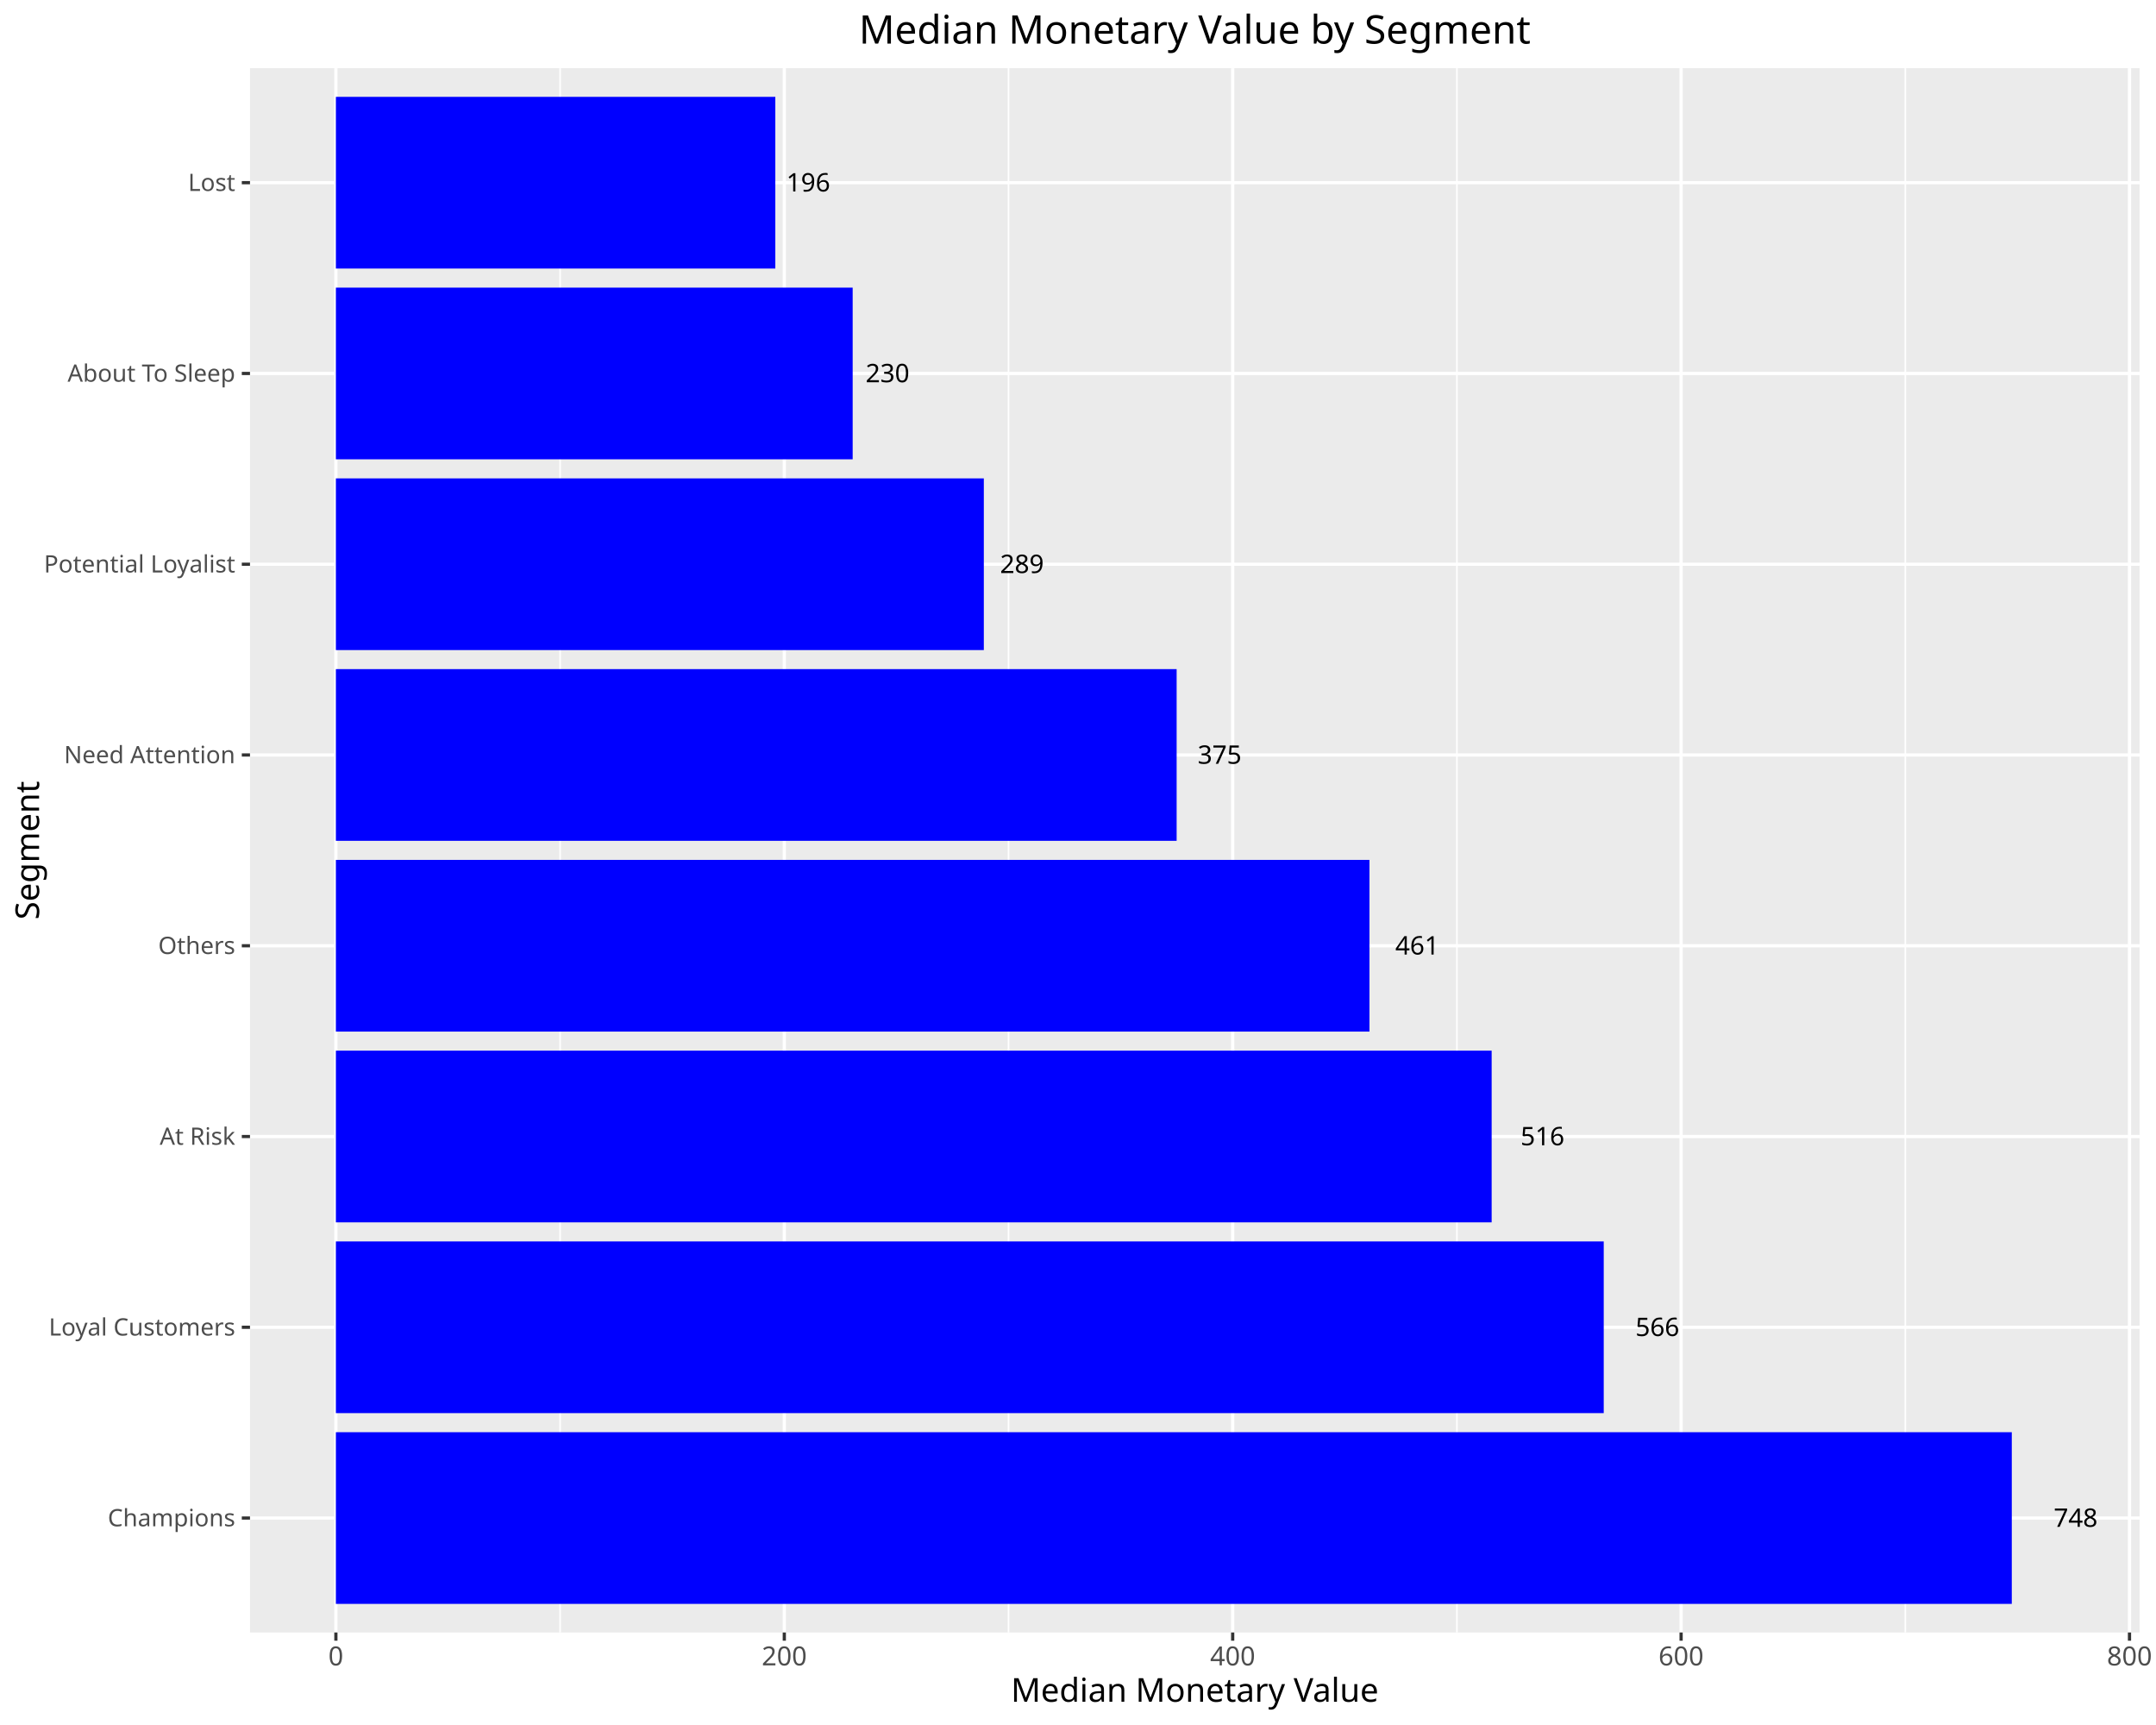
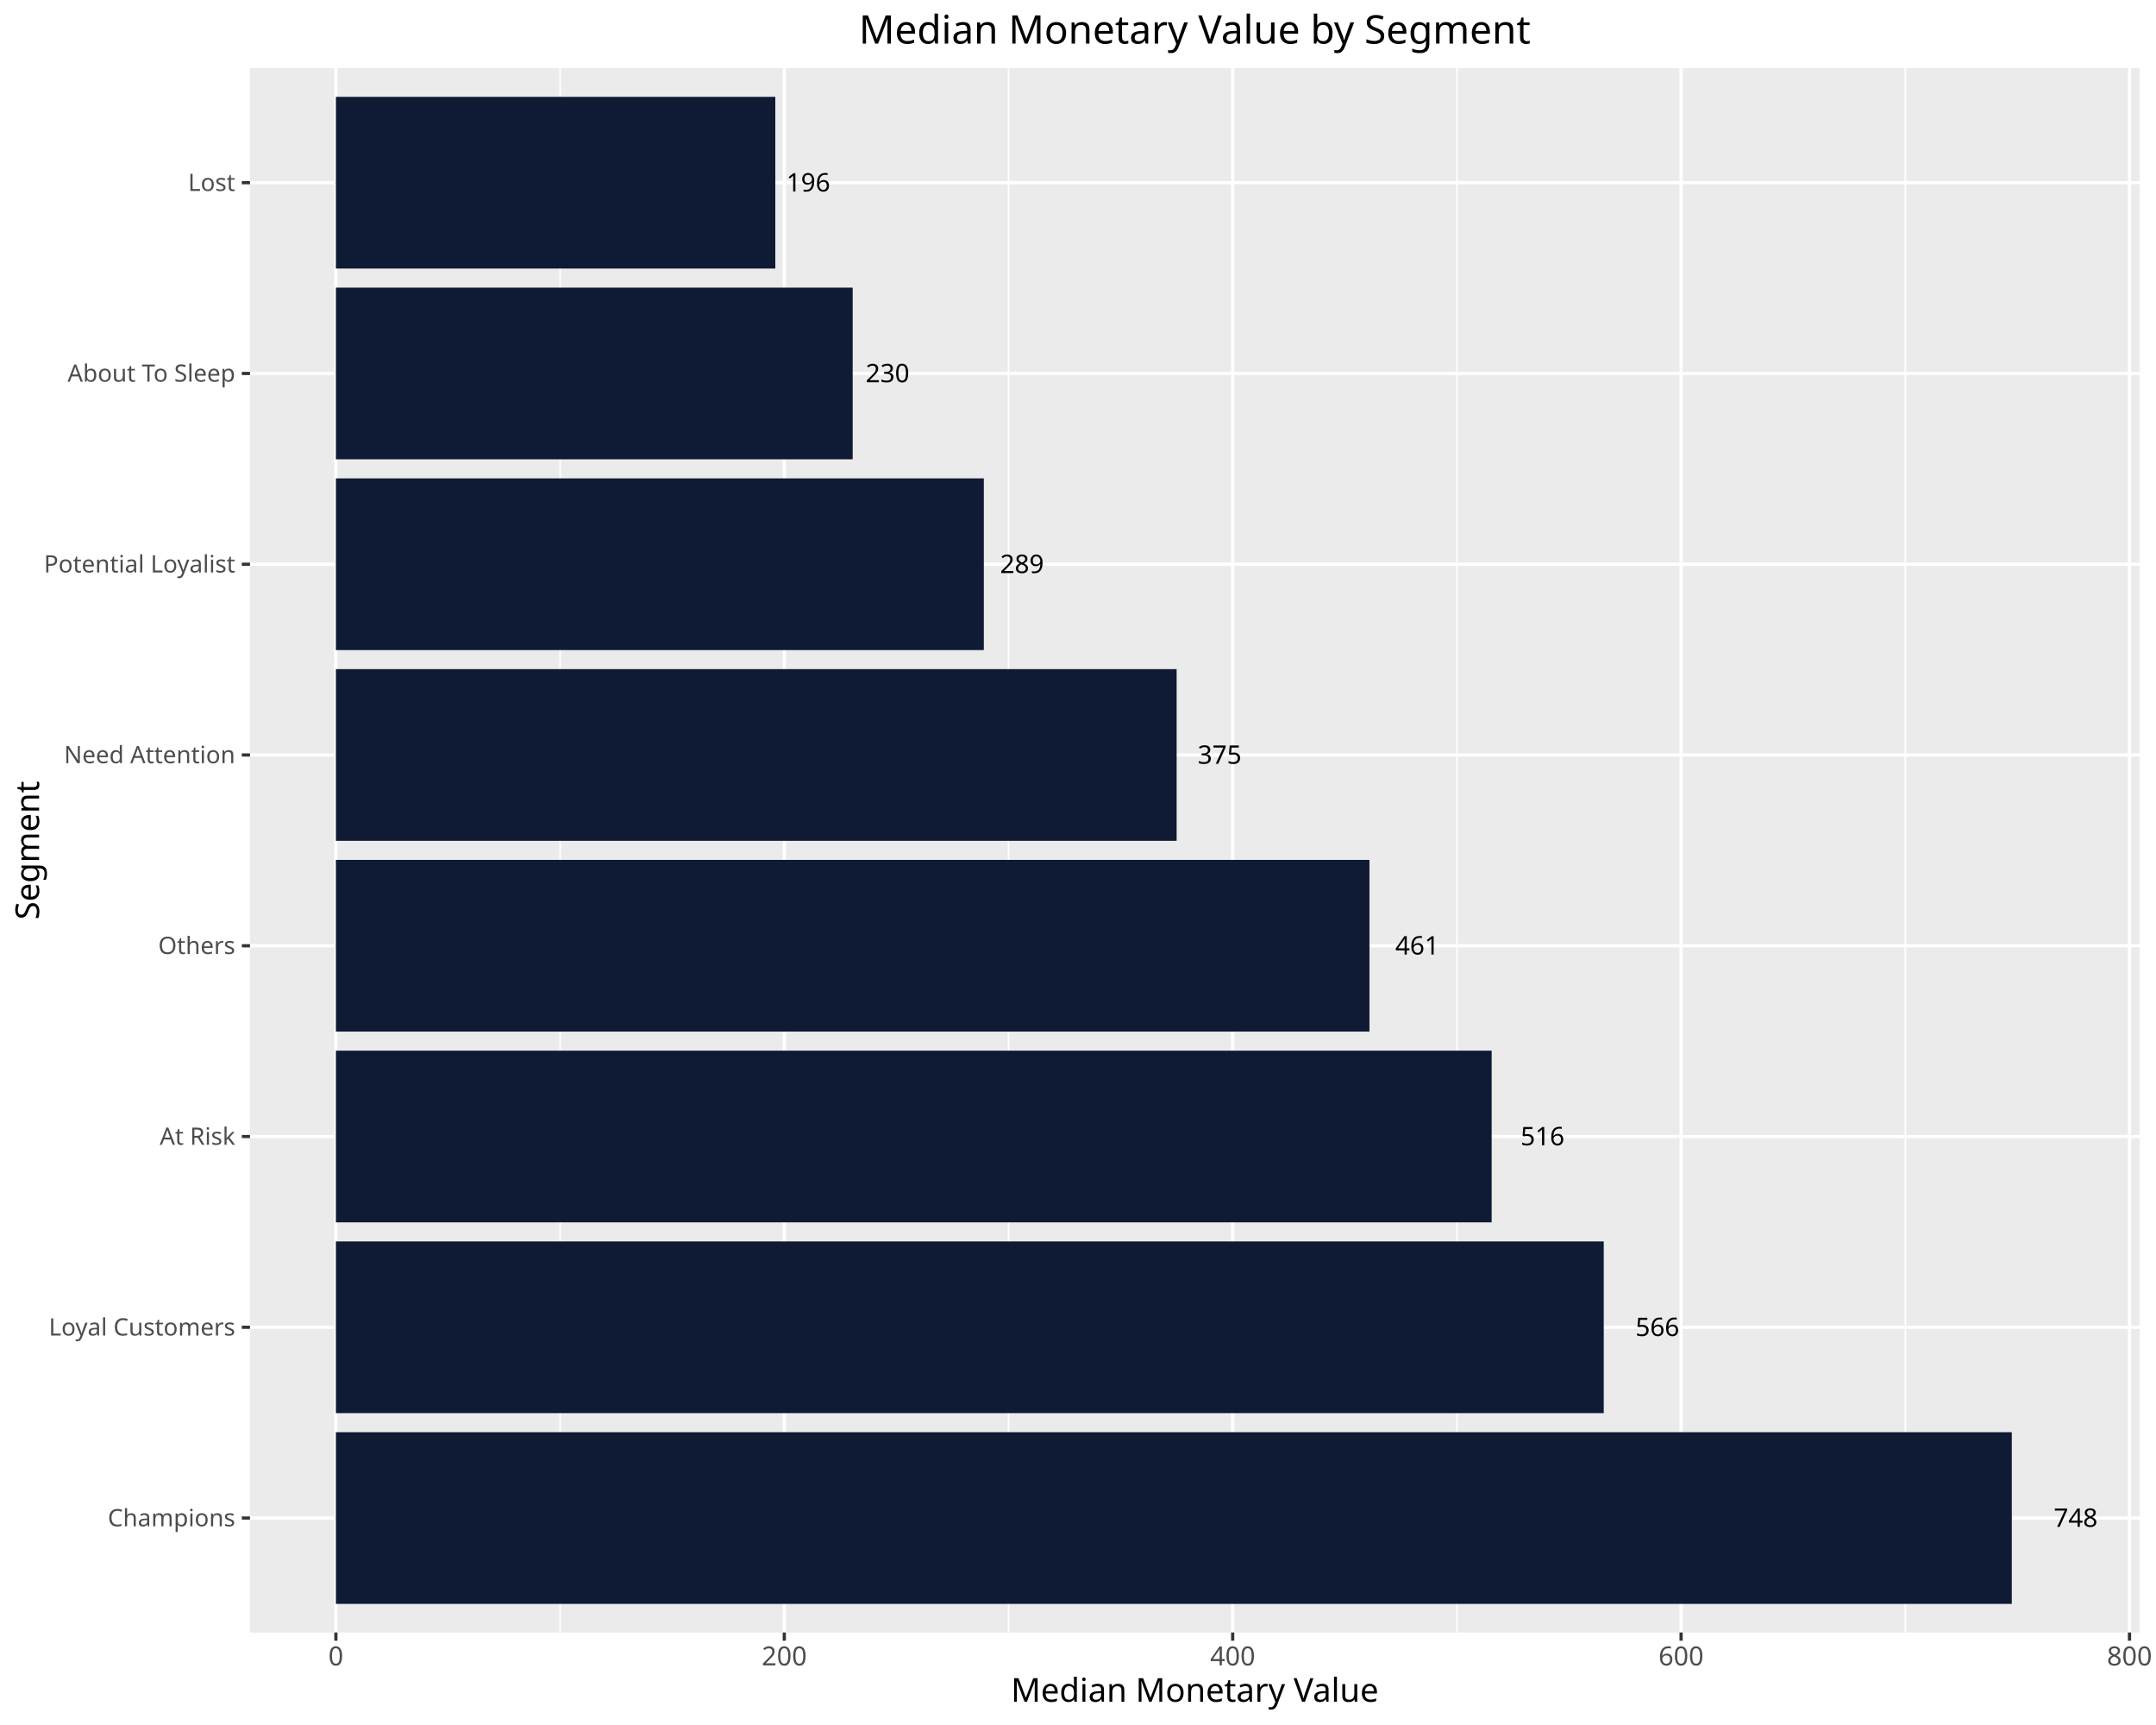
<svg xmlns="http://www.w3.org/2000/svg" class="svglite" data-engine-version="2.0" width="720.00pt" height="576.00pt" viewBox="0 0 720.00 576.00">
  <defs>
    <style type="text/css">
    .svglite line, .svglite polyline, .svglite polygon, .svglite path, .svglite rect, .svglite circle {
      fill: none;
      stroke: #000000;
      stroke-linecap: round;
      stroke-linejoin: round;
      stroke-miterlimit: 10.00;
    }
  </style>
  </defs>
  <rect width="100%" height="100%" style="stroke: none; fill: #FFFFFF;" />
  <defs>
    <clipPath id="cpMC4wMHw3MjAuMDB8MC4wMHw1NzYuMDA=">
      <rect x="0.00" y="0.00" width="720.00" height="576.00" />
    </clipPath>
  </defs>
  <g clip-path="url(#cpMC4wMHw3MjAuMDB8MC4wMHw1NzYuMDA=)">
    <rect x="0.00" y="0.00" width="720.00" height="576.00" style="stroke-width: 1.07; stroke: #FFFFFF; fill: #FFFFFF;" />
  </g>
  <defs>
    <clipPath id="cpODMuNDl8NzE0LjUyfDIyLjc4fDU0NS4xMQ==">
      <rect x="83.49" y="22.78" width="631.03" height="522.33" />
    </clipPath>
  </defs>
  <g clip-path="url(#cpODMuNDl8NzE0LjUyfDIyLjc4fDU0NS4xMQ==)">
    <rect x="83.49" y="22.78" width="631.03" height="522.33" style="stroke-width: 1.07; stroke: none; fill: #EBEBEB;" />
    <polyline points="187.05,545.11 187.05,22.78 " style="stroke-width: 0.53; stroke: #FFFFFF; stroke-linecap: butt;" />
    <polyline points="336.79,545.11 336.79,22.78 " style="stroke-width: 0.53; stroke: #FFFFFF; stroke-linecap: butt;" />
    <polyline points="486.54,545.11 486.54,22.78 " style="stroke-width: 0.53; stroke: #FFFFFF; stroke-linecap: butt;" />
    <polyline points="636.28,545.11 636.28,22.78 " style="stroke-width: 0.53; stroke: #FFFFFF; stroke-linecap: butt;" />
    <polyline points="83.49,506.89 714.52,506.89 " style="stroke-width: 1.07; stroke: #FFFFFF; stroke-linecap: butt;" />
    <polyline points="83.49,443.19 714.52,443.19 " style="stroke-width: 1.07; stroke: #FFFFFF; stroke-linecap: butt;" />
    <polyline points="83.49,379.50 714.52,379.50 " style="stroke-width: 1.07; stroke: #FFFFFF; stroke-linecap: butt;" />
    <polyline points="83.49,315.80 714.52,315.80 " style="stroke-width: 1.07; stroke: #FFFFFF; stroke-linecap: butt;" />
    <polyline points="83.49,252.10 714.52,252.10 " style="stroke-width: 1.07; stroke: #FFFFFF; stroke-linecap: butt;" />
    <polyline points="83.49,188.40 714.52,188.40 " style="stroke-width: 1.07; stroke: #FFFFFF; stroke-linecap: butt;" />
    <polyline points="83.49,124.70 714.52,124.70 " style="stroke-width: 1.07; stroke: #FFFFFF; stroke-linecap: butt;" />
    <polyline points="83.49,61.00 714.52,61.00 " style="stroke-width: 1.07; stroke: #FFFFFF; stroke-linecap: butt;" />
    <polyline points="112.17,545.11 112.17,22.78 " style="stroke-width: 1.07; stroke: #FFFFFF; stroke-linecap: butt;" />
    <polyline points="261.92,545.11 261.92,22.78 " style="stroke-width: 1.07; stroke: #FFFFFF; stroke-linecap: butt;" />
    <polyline points="411.66,545.11 411.66,22.78 " style="stroke-width: 1.07; stroke: #FFFFFF; stroke-linecap: butt;" />
    <polyline points="561.41,545.11 561.41,22.78 " style="stroke-width: 1.07; stroke: #FFFFFF; stroke-linecap: butt;" />
    <polyline points="711.15,545.11 711.15,22.78 " style="stroke-width: 1.07; stroke: #FFFFFF; stroke-linecap: butt;" />
-     <rect x="112.17" y="32.34" width="146.75" height="57.33" style="stroke-width: 1.07; stroke: none; stroke-linecap: butt; stroke-linejoin: miter; fill: #0000FF;" />
-     <rect x="112.17" y="96.04" width="172.58" height="57.33" style="stroke-width: 1.07; stroke: none; stroke-linecap: butt; stroke-linejoin: miter; fill: #0000FF;" />
-     <rect x="112.17" y="159.74" width="216.38" height="57.33" style="stroke-width: 1.07; stroke: none; stroke-linecap: butt; stroke-linejoin: miter; fill: #0000FF;" />
-     <rect x="112.17" y="223.43" width="280.77" height="57.33" style="stroke-width: 1.07; stroke: none; stroke-linecap: butt; stroke-linejoin: miter; fill: #0000FF;" />
-     <rect x="112.17" y="287.13" width="345.16" height="57.33" style="stroke-width: 1.07; stroke: none; stroke-linecap: butt; stroke-linejoin: miter; fill: #0000FF;" />
-     <rect x="112.17" y="350.83" width="385.97" height="57.33" style="stroke-width: 1.07; stroke: none; stroke-linecap: butt; stroke-linejoin: miter; fill: #0000FF;" />
-     <rect x="112.17" y="414.53" width="423.40" height="57.33" style="stroke-width: 1.07; stroke: none; stroke-linecap: butt; stroke-linejoin: miter; fill: #0000FF;" />
-     <rect x="112.17" y="478.23" width="559.67" height="57.33" style="stroke-width: 1.07; stroke: none; stroke-linecap: butt; stroke-linejoin: miter; fill: #0000FF;" />
+     <rect x="112.17" y="32.34" width="146.75" height="57.33" style="stroke-width: 1.07; stroke: none; stroke-linecap: butt; stroke-linejoin: miter; fill: #0F1A34;" />
+     <rect x="112.17" y="96.04" width="172.58" height="57.33" style="stroke-width: 1.07; stroke: none; stroke-linecap: butt; stroke-linejoin: miter; fill: #0F1A34;" />
+     <rect x="112.17" y="159.74" width="216.38" height="57.33" style="stroke-width: 1.07; stroke: none; stroke-linecap: butt; stroke-linejoin: miter; fill: #0F1A34;" />
+     <rect x="112.17" y="223.43" width="280.77" height="57.33" style="stroke-width: 1.07; stroke: none; stroke-linecap: butt; stroke-linejoin: miter; fill: #0F1A34;" />
+     <rect x="112.17" y="287.13" width="345.16" height="57.33" style="stroke-width: 1.07; stroke: none; stroke-linecap: butt; stroke-linejoin: miter; fill: #0F1A34;" />
+     <rect x="112.17" y="350.83" width="385.97" height="57.33" style="stroke-width: 1.07; stroke: none; stroke-linecap: butt; stroke-linejoin: miter; fill: #0F1A34;" />
+     <rect x="112.17" y="414.53" width="423.40" height="57.33" style="stroke-width: 1.07; stroke: none; stroke-linecap: butt; stroke-linejoin: miter; fill: #0F1A34;" />
+     <rect x="112.17" y="478.23" width="559.67" height="57.33" style="stroke-width: 1.07; stroke: none; stroke-linecap: butt; stroke-linejoin: miter; fill: #0F1A34;" />
    <text x="262.59" y="63.94" style="font-size: 8.54px; font-family: sans;" textLength="14.24px" lengthAdjust="spacingAndGlyphs">196</text>
    <text x="289.07" y="127.64" style="font-size: 8.54px; font-family: sans;" textLength="14.24px" lengthAdjust="spacingAndGlyphs">230</text>
    <text x="333.96" y="191.34" style="font-size: 8.54px; font-family: sans;" textLength="14.24px" lengthAdjust="spacingAndGlyphs">289</text>
    <text x="399.96" y="255.04" style="font-size: 8.54px; font-family: sans;" textLength="14.24px" lengthAdjust="spacingAndGlyphs">375</text>
    <text x="465.96" y="318.73" style="font-size: 8.54px; font-family: sans;" textLength="14.24px" lengthAdjust="spacingAndGlyphs">461</text>
    <text x="507.79" y="382.43" style="font-size: 8.54px; font-family: sans;" textLength="14.24px" lengthAdjust="spacingAndGlyphs">516</text>
    <text x="546.16" y="446.13" style="font-size: 8.54px; font-family: sans;" textLength="14.24px" lengthAdjust="spacingAndGlyphs">566</text>
    <text x="685.84" y="509.83" style="font-size: 8.54px; font-family: sans;" textLength="14.24px" lengthAdjust="spacingAndGlyphs">748</text>
  </g>
  <g clip-path="url(#cpMC4wMHw3MjAuMDB8MC4wMHw1NzYuMDA=)">
    <text x="78.56" y="509.65" text-anchor="end" style="font-size: 8.00px; fill: #4D4D4D; font-family: sans;" textLength="40.47px" lengthAdjust="spacingAndGlyphs">Champions</text>
    <text x="78.56" y="445.95" text-anchor="end" style="font-size: 8.00px; fill: #4D4D4D; font-family: sans;" textLength="60.04px" lengthAdjust="spacingAndGlyphs">Loyal Customers</text>
    <text x="78.56" y="382.25" text-anchor="end" style="font-size: 8.00px; fill: #4D4D4D; font-family: sans;" textLength="25.34px" lengthAdjust="spacingAndGlyphs">At Risk</text>
    <text x="78.56" y="318.55" text-anchor="end" style="font-size: 8.00px; fill: #4D4D4D; font-family: sans;" textLength="24.01px" lengthAdjust="spacingAndGlyphs">Others</text>
    <text x="78.56" y="254.85" text-anchor="end" style="font-size: 8.00px; fill: #4D4D4D; font-family: sans;" textLength="52.93px" lengthAdjust="spacingAndGlyphs">Need Attention</text>
    <text x="78.56" y="191.15" text-anchor="end" style="font-size: 8.00px; fill: #4D4D4D; font-family: sans;" textLength="60.48px" lengthAdjust="spacingAndGlyphs">Potential Loyalist</text>
    <text x="78.56" y="127.45" text-anchor="end" style="font-size: 8.00px; fill: #4D4D4D; font-family: sans;" textLength="55.15px" lengthAdjust="spacingAndGlyphs">About To Sleep</text>
    <text x="78.56" y="63.76" text-anchor="end" style="font-size: 8.00px; fill: #4D4D4D; font-family: sans;" textLength="15.12px" lengthAdjust="spacingAndGlyphs">Lost</text>
    <polyline points="80.75,506.89 83.49,506.89 " style="stroke-width: 1.07; stroke: #333333; stroke-linecap: butt;" />
    <polyline points="80.75,443.19 83.49,443.19 " style="stroke-width: 1.07; stroke: #333333; stroke-linecap: butt;" />
    <polyline points="80.75,379.50 83.49,379.50 " style="stroke-width: 1.07; stroke: #333333; stroke-linecap: butt;" />
    <polyline points="80.75,315.80 83.49,315.80 " style="stroke-width: 1.07; stroke: #333333; stroke-linecap: butt;" />
    <polyline points="80.75,252.10 83.49,252.10 " style="stroke-width: 1.07; stroke: #333333; stroke-linecap: butt;" />
    <polyline points="80.75,188.40 83.49,188.40 " style="stroke-width: 1.07; stroke: #333333; stroke-linecap: butt;" />
    <polyline points="80.75,124.70 83.49,124.70 " style="stroke-width: 1.07; stroke: #333333; stroke-linecap: butt;" />
    <polyline points="80.75,61.00 83.49,61.00 " style="stroke-width: 1.07; stroke: #333333; stroke-linecap: butt;" />
    <polyline points="112.17,547.85 112.17,545.11 " style="stroke-width: 1.07; stroke: #333333; stroke-linecap: butt;" />
    <polyline points="261.92,547.85 261.92,545.11 " style="stroke-width: 1.07; stroke: #333333; stroke-linecap: butt;" />
    <polyline points="411.66,547.85 411.66,545.11 " style="stroke-width: 1.07; stroke: #333333; stroke-linecap: butt;" />
    <polyline points="561.41,547.85 561.41,545.11 " style="stroke-width: 1.07; stroke: #333333; stroke-linecap: butt;" />
    <polyline points="711.15,547.85 711.15,545.11 " style="stroke-width: 1.07; stroke: #333333; stroke-linecap: butt;" />
    <text x="112.17" y="556.10" text-anchor="middle" style="font-size: 8.80px; fill: #4D4D4D; font-family: sans;" textLength="4.89px" lengthAdjust="spacingAndGlyphs">0</text>
    <text x="261.92" y="556.10" text-anchor="middle" style="font-size: 8.80px; fill: #4D4D4D; font-family: sans;" textLength="14.68px" lengthAdjust="spacingAndGlyphs">200</text>
    <text x="411.66" y="556.10" text-anchor="middle" style="font-size: 8.80px; fill: #4D4D4D; font-family: sans;" textLength="14.68px" lengthAdjust="spacingAndGlyphs">400</text>
    <text x="561.41" y="556.10" text-anchor="middle" style="font-size: 8.80px; fill: #4D4D4D; font-family: sans;" textLength="14.68px" lengthAdjust="spacingAndGlyphs">600</text>
    <text x="711.15" y="556.10" text-anchor="middle" style="font-size: 8.80px; fill: #4D4D4D; font-family: sans;" textLength="14.68px" lengthAdjust="spacingAndGlyphs">800</text>
    <text x="399.00" y="568.24" text-anchor="middle" style="font-size: 11.00px; font-family: sans;" textLength="116.19px" lengthAdjust="spacingAndGlyphs">Median Monetary Value</text>
    <text transform="translate(13.05,283.95) rotate(-90)" text-anchor="middle" style="font-size: 11.00px; font-family: sans;" textLength="44.04px" lengthAdjust="spacingAndGlyphs">Segment</text>
    <text x="399.00" y="14.56" text-anchor="middle" style="font-size: 13.20px; font-family: sans;" textLength="217.22px" lengthAdjust="spacingAndGlyphs">Median Monetary Value  by Segment</text>
  </g>
</svg>
